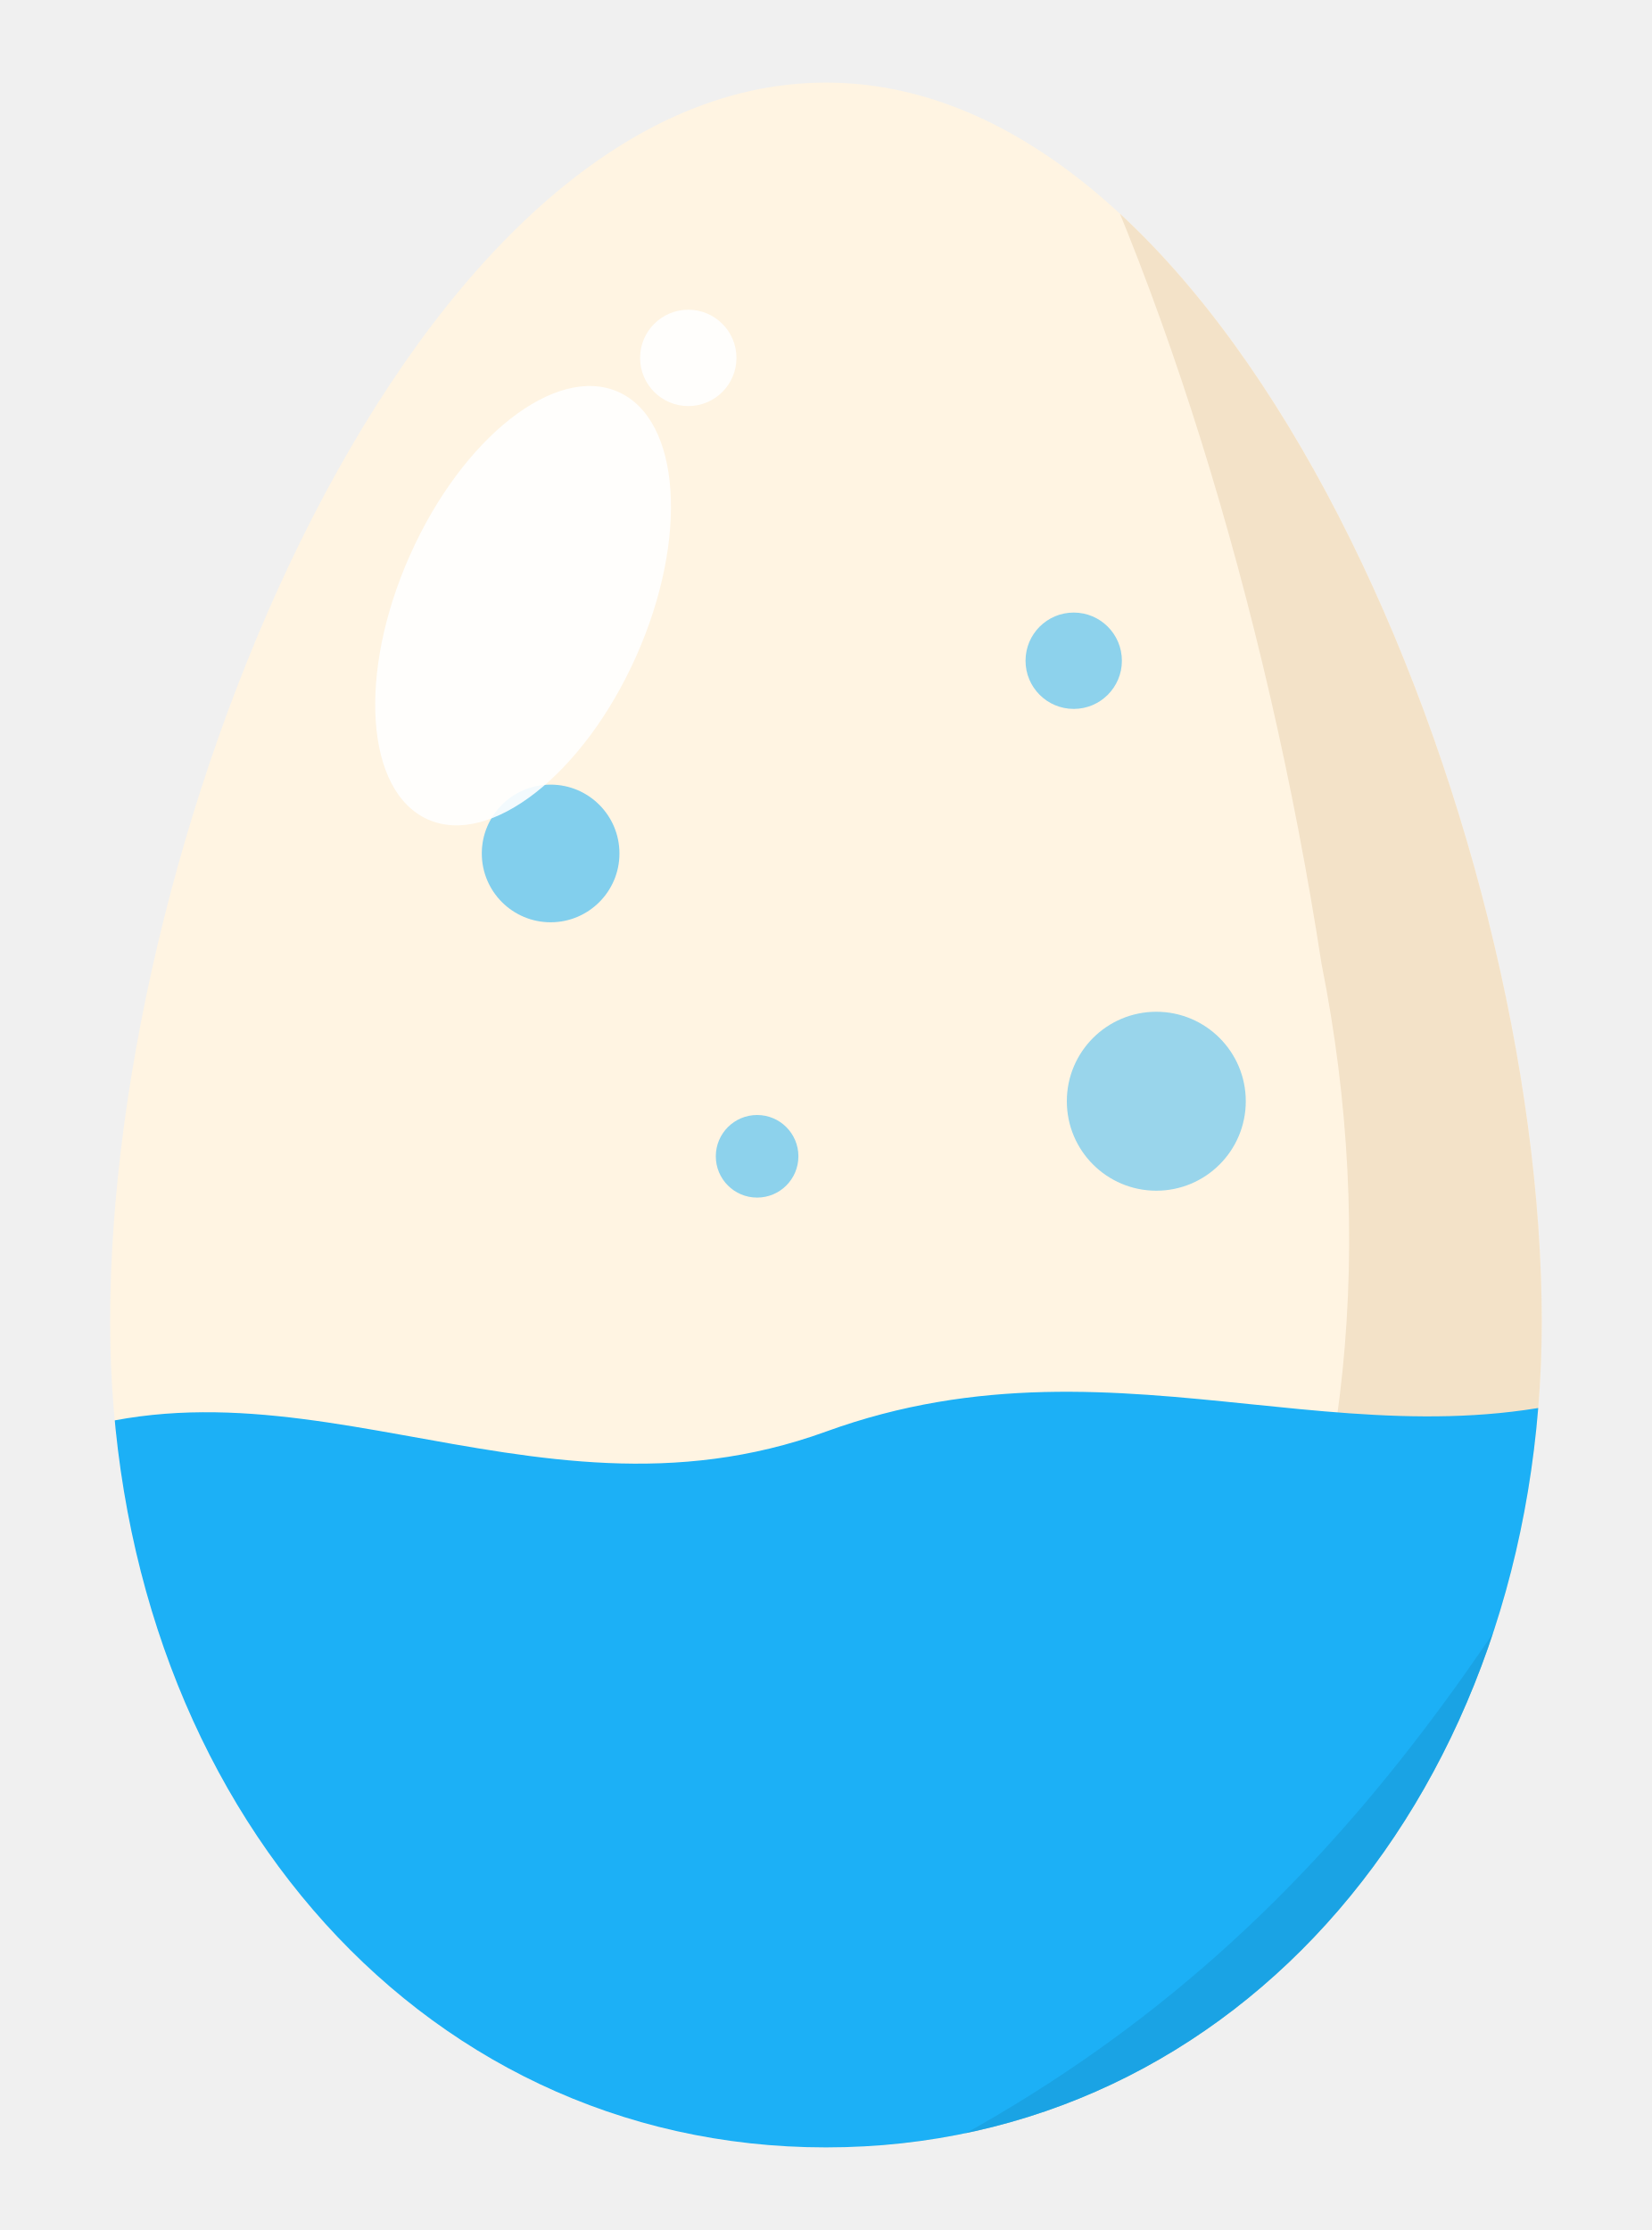
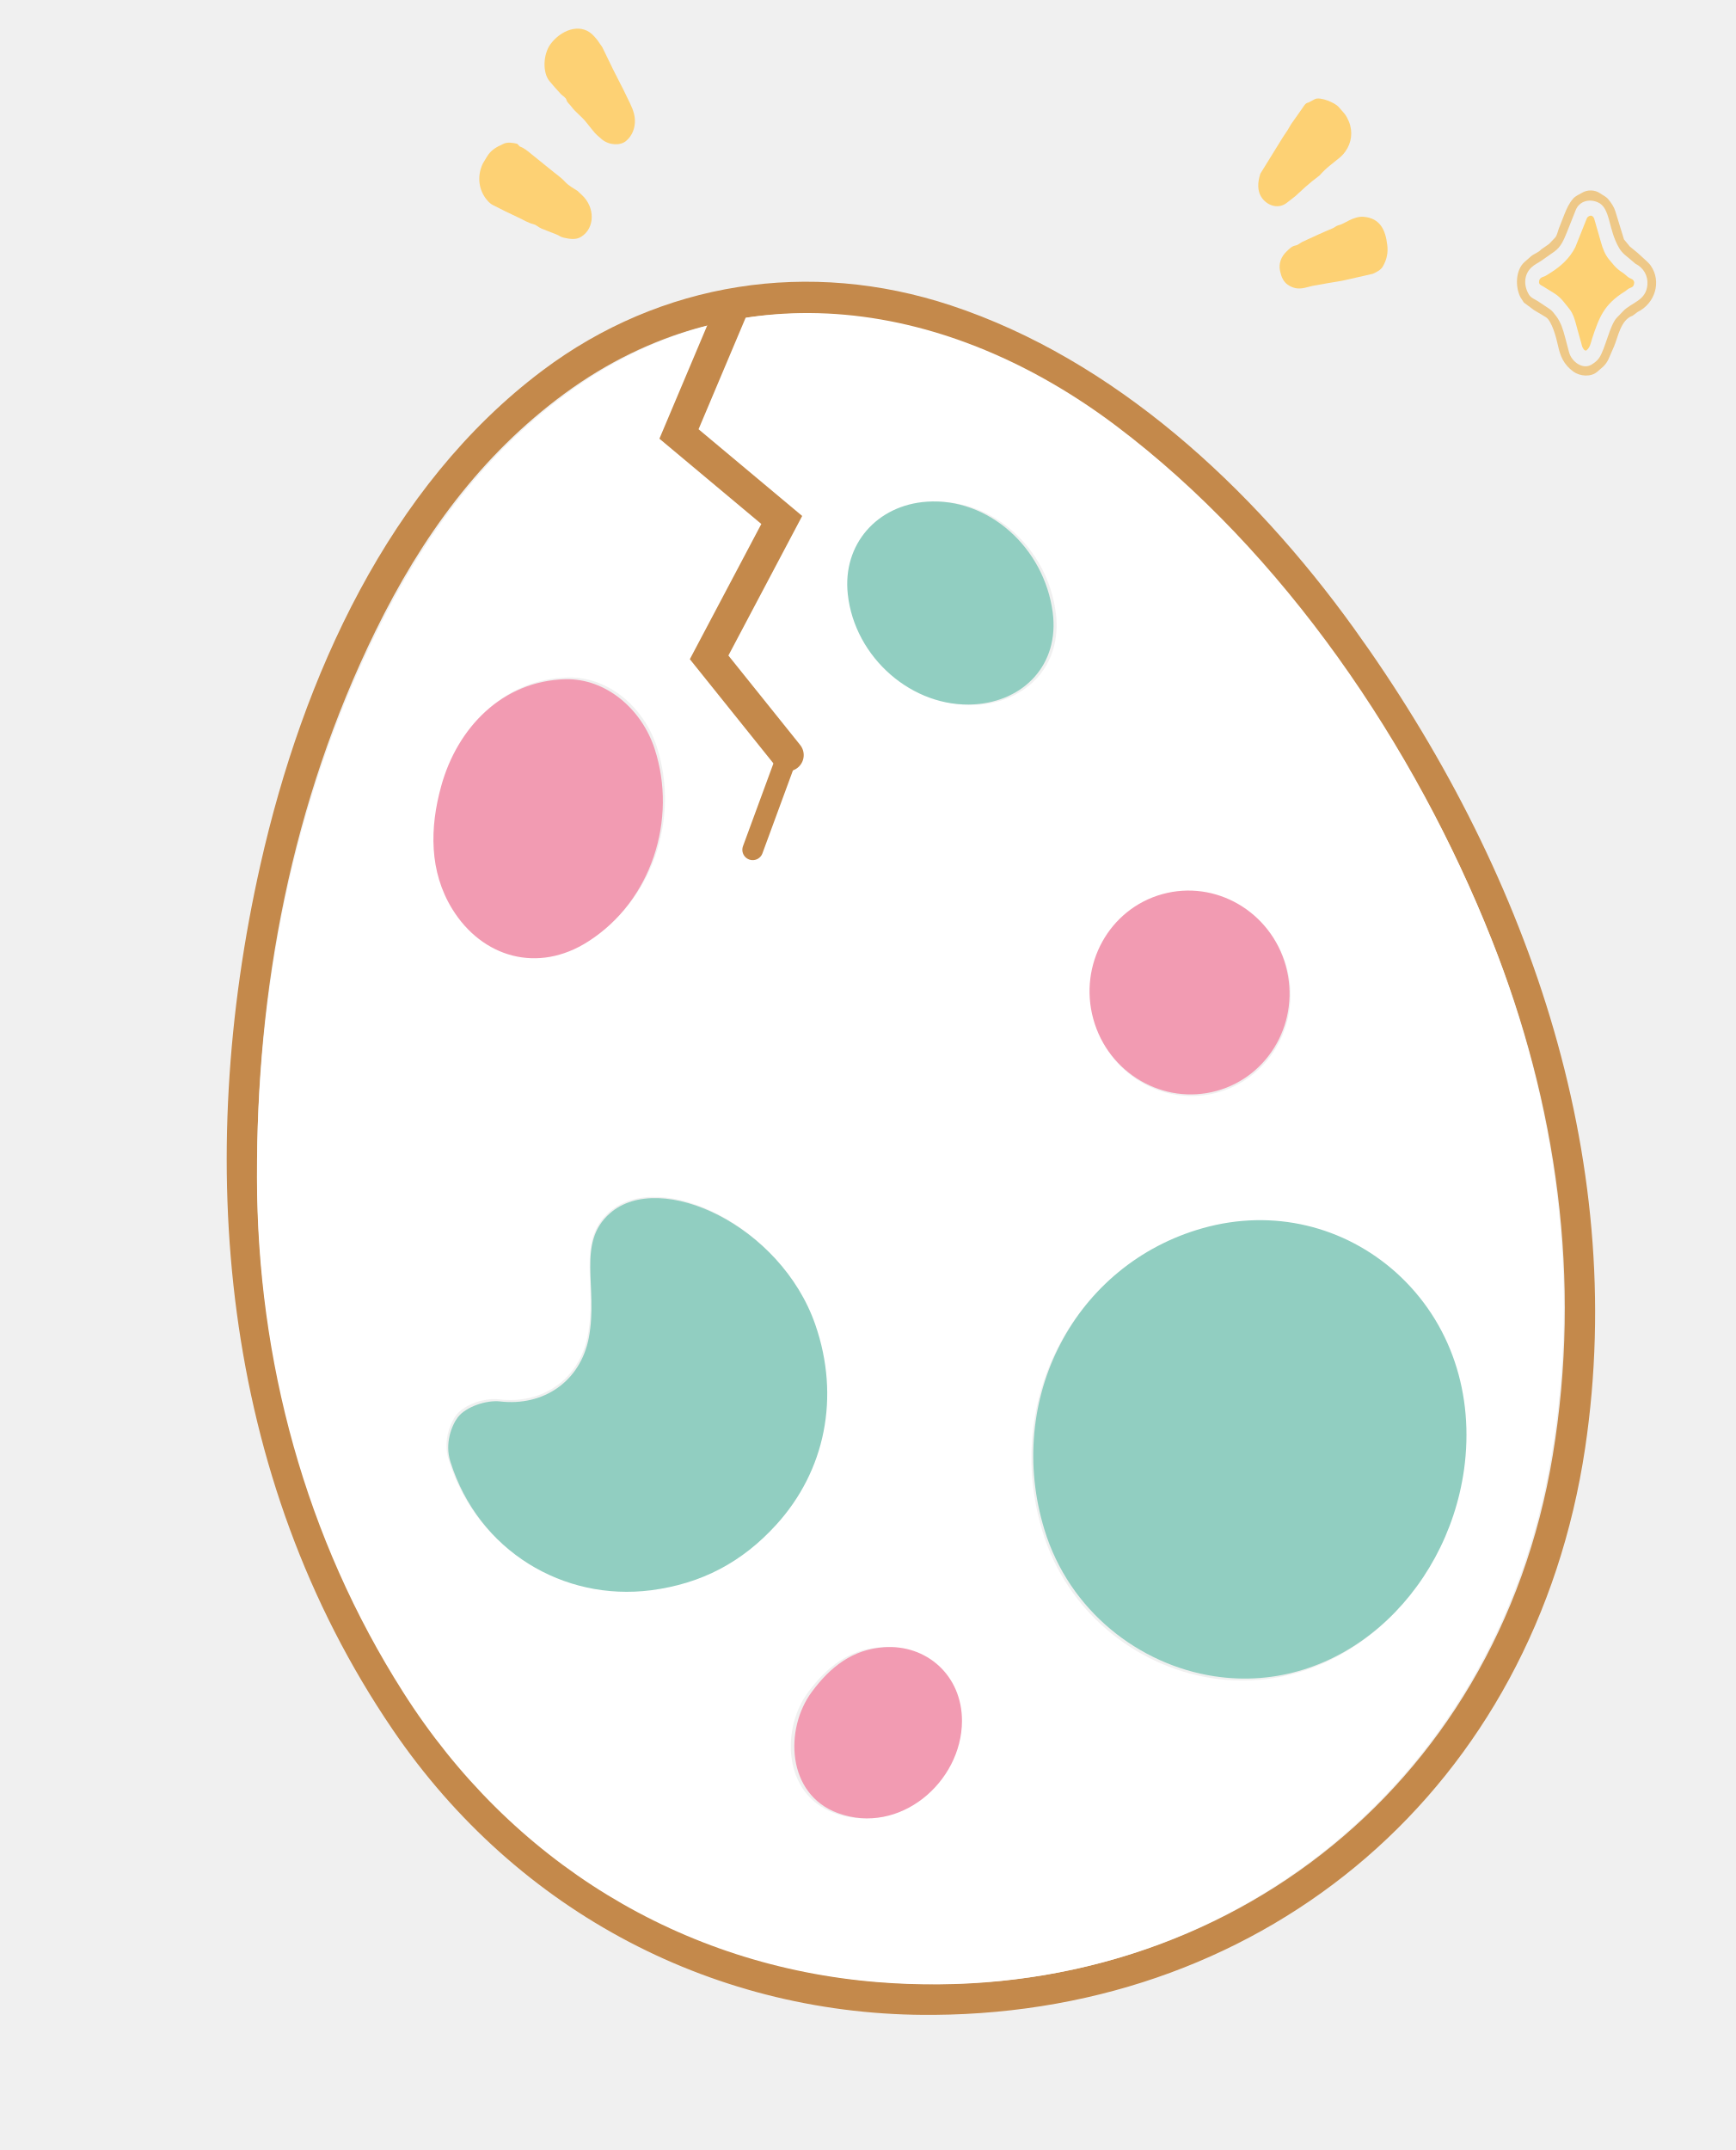
- <svg xmlns="http://www.w3.org/2000/svg" viewBox="0 0 120 162">
-   <g>
-     <defs>
-       <clipPath id="shape">
-         <path d="M60 6 C90 6 112 60 112 96 C112 130 90 156 60 156 C30 156 8 130 8 96 C8 60 30 6 60 6Z" />
-       </clipPath>
-     </defs>
-     <path d="M60 6 C90 6 112 60 112 96 C112 130 90 156 60 156 C30 156 8 130 8 96 C8 60 30 6 60 6Z" fill="#FFF4E2" />
-     <g clip-path="url(#shape)">
-       <path d="M74 0 C104 30 118 80 112 120 C106 150 80 166 50 162 C88 150 104 110 96 70 C92 44 84 18 74 0Z" fill="#F3E2C8" />
-       <path d="M0 106 C20 96 38 112 60 104 C82 96 100 108 120 100 V170 H0Z" fill="#1CB0F6" />
-       <path d="M120 100 C116 132 96 156 60 160 C92 146 106 124 120 100Z" fill="#1899D6" opacity=".55" />
-       <circle cx="40" cy="62" r="5" fill="#1CB0F6" opacity=".55" />
-       <circle cx="78" cy="48" r="3.5" fill="#1CB0F6" opacity=".5" />
-       <circle cx="84" cy="80" r="6.5" fill="#1CB0F6" opacity=".45" />
-       <circle cx="55" cy="84" r="3" fill="#1CB0F6" opacity=".5" />
+ <svg xmlns="http://www.w3.org/2000/svg" width="536" height="664" viewBox="52 0 134 166">
+   <g transform="rotate(90 124.7 89.3)">
+     <g id="Peinture">
+       <g id="oeuf" transform="rotate(-9 121 92)">
+         <path style="fill: #c4894b;" d="M155.07,44.33c25.21,7.95,39.22,30.89,35.37,56.51-2.48,16.58-12.79,30.53-28.28,37.84-21.46,10.13-45.86,8.29-67.59-.36-13.83-5.51-27.31-14.38-34.25-27.46-5.37-10.12-5.31-21.74-.04-31.95,6.09-11.8,17.48-20.78,29.45-26.82C109.92,41.9,133.21,37.45,155.07,44.33ZM155.27,46.9c-13.03-4.34-26.76-4.6-40.19-1.56-15.88,3.6-32.21,11.46-43.75,22.72-11.5,11.22-16.57,26.71-8.98,41.4,3.67,7.09,9.15,12.59,15.81,17.27,11.96,8.41,25.85,13.46,40.51,15.67,14,2.1,28.13.49,40.98-5.17,14.21-6.26,24.19-18.08,27.68-32.9C193.21,79.33,180.26,55.22,155.27,46.9Z" />
+         <path style="fill: #fff;" d="M155.52,47.09c24.94,8.47,37.77,32.66,31.75,57.62-3.57,14.8-13.61,26.56-27.86,32.73-12.88,5.59-27.02,7.12-41.01,4.93-14.64-2.3-28.51-7.43-40.42-15.91-6.63-4.72-12.08-10.25-15.71-17.37-7.51-14.73-2.36-30.19,9.2-41.34,11.6-11.2,27.97-18.95,43.87-22.46C128.79,42.33,142.52,42.67,155.52,47.09ZM85.03,74.62c-5.09-.17-9.56,3.48-10.01,8.19-.38,3.83,2.18,6.98,6.05,7.2,4.93.28,9.51-3.52,9.99-8.3C91.43,77.95,89.09,74.75,85.03,74.62ZM104.29,114.12c-2.29-5.3-8.17-8.33-13.85-7.46-3.21.49-5.99,2.85-6.41,5.93-.66,4.81,2.31,8.84,6.59,10.81,3.04,1.4,6.36,1.98,9.51.69C104.18,122.43,106.13,118.39,104.29,114.12ZM115.47,61.24c-4.35.14-7.78,3.7-7.66,7.95s3.75,7.6,8.1,7.46,7.78-3.69,7.66-7.95S119.82,61.11,115.47,61.24ZM142.2,131.16c7.17-1.02,12.08-6.88,12.31-13.68.13-3.94-1-7.3-3.43-10.37-3.47-4.39-8.92-6.48-14.75-5.48-7.99,1.38-13.77,9.88-11.06,14.25,1.85,2.97,5.49,1.8,9.24,3.19,3.22,1.19,4.65,4.31,3.73,7.54-.3,1.04-.02,2.67.67,3.41C139.46,130.61,140.75,131.37,142.2,131.16ZM155.47,54.02c-5.53-1.72-11.37-.9-15.88,2.73-4.13,3.33-6.4,8.5-5.77,14.14,1.14,10.21,10.55,17.26,20.98,15.85,6.51-.87,11.49-5.53,13.3-11.1C171.1,66.39,164.82,56.93,155.47,54.02ZM173.83,106.04c2.49-4.42-.81-9.83-5.47-10.61-3.5-.59-6.3,1.76-6.6,5-.23,2.43.83,4.35,2.5,6.07C166.74,109.07,171.76,109.7,173.83,106.04Z" />
+         <path style="fill: #91cec1;" d="M155.26,53.83c9.36,2.86,15.7,12.28,12.74,21.55-1.78,5.58-6.73,10.27-13.23,11.18-10.43,1.47-19.88-5.52-21.08-15.73-.66-5.64,1.59-10.82,5.7-14.18C143.88,53,149.71,52.14,155.26,53.83Z" />
+         <path style="fill: #91cec1;" d="M142.4,131.05c-1.45.22-2.74-.53-3.3-1.12-.69-.74-.97-2.37-.68-3.41.9-3.24-.55-6.34-3.77-7.52-3.76-1.36-7.4-.17-9.26-3.13-2.74-4.36,3-12.89,10.98-14.31,5.83-1.04,11.28,1.02,14.78,5.39,2.45,3.05,3.6,6.41,3.49,10.35C154.44,124.1,149.57,129.99,142.4,131.05Z" />
+         <path style="fill: #f29bb2;" d="M104.4,114.24c1.87,4.25-.06,8.3-4.11,9.99-3.14,1.31-6.46.75-9.51-.64-4.28-1.94-7.28-5.95-6.65-10.76.41-3.08,3.17-5.46,6.39-5.97C96.19,105.96,102.09,108.95,104.4,114.24Z" />
+         <path style="fill: #91cec1;" d="M84.93,74.85c4.06.11,6.41,3.29,6.06,7.06-.44,4.78-5.01,8.6-9.94,8.35-3.87-.19-6.44-3.32-6.09-7.16C75.39,78.39,79.84,74.72,84.93,74.85Z" />
+         <ellipse style="fill: #f29bb2;" cx="115.56" cy="69" rx="7.88" ry="7.71" transform="translate(-7.01 13.4) rotate(-6.44)" />
+         <path style="fill: #f29bb2;" d="M173.89,105.74c-2.05,3.68-7.06,3.07-9.56.52-1.68-1.71-2.75-3.62-2.53-6.05.28-3.25,3.07-5.61,6.57-5.05C173.03,95.92,176.36,101.31,173.89,105.74Z" />
+         <g id="fissure">
+           <polyline points="57.8,95.6 66.8,101.2 74.6,94.4 84.2,101.6 92.6,96.8" style="fill:none;stroke:#c4894b;stroke-width:2.5;stroke-linejoin:miter;stroke-linecap:round" />
+           <polyline points="92.6,96.8 99.4,100.6" style="fill:none;stroke:#c4894b;stroke-width:1.6;stroke-linecap:round" />
+         </g>
+       </g>
+       <g id="rayons" transform="translate(-45 -2)">
+         <path style="fill: #fdd174;" d="M98.75,120.47c-.05.25-.17.35-.24.54l-.46,1.17c-.09.23-.28.37-.34.63-.11.43-.34.78-.52,1.17l-.46.97-.5.99c-.11.23-.34.43-.55.58-.79.56-1.79.61-2.66.19l-.5-.3c-.54-.32-.76-.73-1.02-1.3-.15-.32-.07-.73,0-1.05l.21-.2c.13-.36.36-.62.59-.9l.84-1.04.33-.41c.33-.39.6-.81.98-1.16.29-.27.47-.61.69-.95l.32-.34c.93-1.01,2.55-1.03,3.23.07C98.94,119.54,98.85,120.02,98.75,120.47Z" />
+         <path style="fill: #fdd174;" d="M90.45,118.24l-.61.49c-.43.33-.78.84-1.24,1.17-.17.12-.27.3-.5.36-.18.05-.31.31-.43.42l-.53.48-.47.4c-.65.55-2.06.51-2.86-.07-1.07-.79-1.65-2.24-.77-3.21.18-.19.42-.4.64-.54l.36-.25,1.77-.86,1.53-.78.58-.28c.55-.27,1.1-.57,1.72-.6s1.25.2,1.65.69c.36.43.34,1.29-.13,1.86C90.94,117.78,90.74,118.02,90.45,118.24Z" />
+         <path style="fill: #fdd174;" d="M94.85,63.21l.69.75.53.68c.46.6.26,1.41-.35,1.88-.54.41-1.23.37-1.91.15l-2.8-1.73-.57-.38-.46-.27-1.22-.86c-.18-.13-.4-.22-.45-.49l-.25-.47c-.22-.42.28-1.57.59-1.84l.53-.46c.17-.14.42-.26.61-.34.79-.32,1.64-.2,2.3.27.3.21.45.4.68.69l.41.51c.23.28.48.55.76.79l.46.59L94.85,63.21Z" />
+         <path style="fill: #fdd174;" d="M102.62,63.23c.12.52.04.92-.24,1.33-.23.33-.6.49-1.06.59-.57.12-1.11-.08-1.52-.52-.19-.21-.39-.37-.45-.69-.03-.18-.2-.36-.28-.52l-.56-1.22c-.18-.38-.32-.74-.49-1.13-.06-.15-.19-.25-.23-.44-.09-.46-.72-1.13-.65-1.96.12-1.24.99-1.66,2.17-1.8.6-.08,1.15.04,1.68.35.26.16.42.47.55.77l.48,2.1c.1.44.15.85.23,1.3l.22,1.24L102.62,63.23Z" />
+       </g>
+       <g id="eclat" transform="translate(-52 -14)">
+         <path style="fill: #fdd174;" d="M114.46,53.5c.06.14-.21.29-.32.32l-1.33.37c-.55.15-1.14.27-1.59.64l-.56.45c-.23.19-.46.44-.62.7l-.52.84c-.09.15-.14.32-.32.33s-.34-.08-.41-.28c-.07-.24-.21-.41-.33-.61-.5-.8-1.12-1.48-1.97-1.91l-2.25-.9c-.11-.05-.19-.21-.19-.3,0-.1.1-.22.23-.26l1.81-.52c.51-.14.98-.32,1.37-.65l.45-.38c.23-.2.4-.42.58-.7.13-.19.33-.34.42-.58.06-.17.18-.26.31-.26.17,0,.33.07.39.26.06.2.21.32.31.49.99,1.57,1.93,1.94,3.62,2.5C113.85,53.15,114.24,53.2,114.46,53.5Z" />
+         <path style="fill: #eec887;" d="M116.09,54.5c-.54.74-1.19,1.01-1.99,1.18-.7.15-1.94.5-2.21.94l-.55.92-.58.78-.4.26c-.86.44-2.14.36-2.73-.31l-.44-.5c-.21-.25-.28-.56-.54-.8l-.41-.59-.48-.46c-.18-.17-.51-.22-.74-.31l-1.07-.42c-.45-.18-.84-.35-1.22-.68-.21-.19-.3-.44-.45-.69-.25-.41-.23-.99.04-1.38.17-.24.26-.48.49-.66.29-.23.56-.42.92-.53l2.15-.66.55-.45.51-.62.52-.57c.12-.13.28-.31.44-.42,1.24-.87,2.93-.34,3.59,1.01l.29.39c.31.91,1.65,1.12,2.35,1.42l.99.43c.21.09.46.27.61.44l.38.44C116.53,53.15,116.46,53.99,116.09,54.5ZM115.56,53.11c-.13-.22-.31-.46-.52-.6-.73-.49-2.53-.82-3.1-1.36l-.51-.49c-.69-.65-.8-1.79-2.06-1.88-.66-.05-1.29.28-1.61.93l-.31.36c-.28.33-.49.65-.88.88-1.48.89-3.13.65-3.56,1.68-.28.67-.07,1.42.62,1.69l1.71.68c.56.23,1.12.45,1.48.96l.71,1.01c.18.26.29.53.52.77.56.59,1.41.61,2.11.18.25-.16.34-.44.5-.69l.6-.9c.12-.19.36-.36.54-.5.5-.38,1.09-.55,1.67-.7l1.13-.3C115.34,54.63,115.95,53.77,115.56,53.11Z" />
+       </g>
    </g>
-     <ellipse cx="38" cy="44" rx="9" ry="17" transform="rotate(24 38 44)" fill="#fff" opacity=".9" />
-     <circle cx="50" cy="26" r="3.5" fill="#fff" opacity=".9" />
-     <g fill="none" stroke="#7A5C45" stroke-width="2.6" stroke-linecap="round" stroke-linejoin="round" />
  </g>
</svg>
